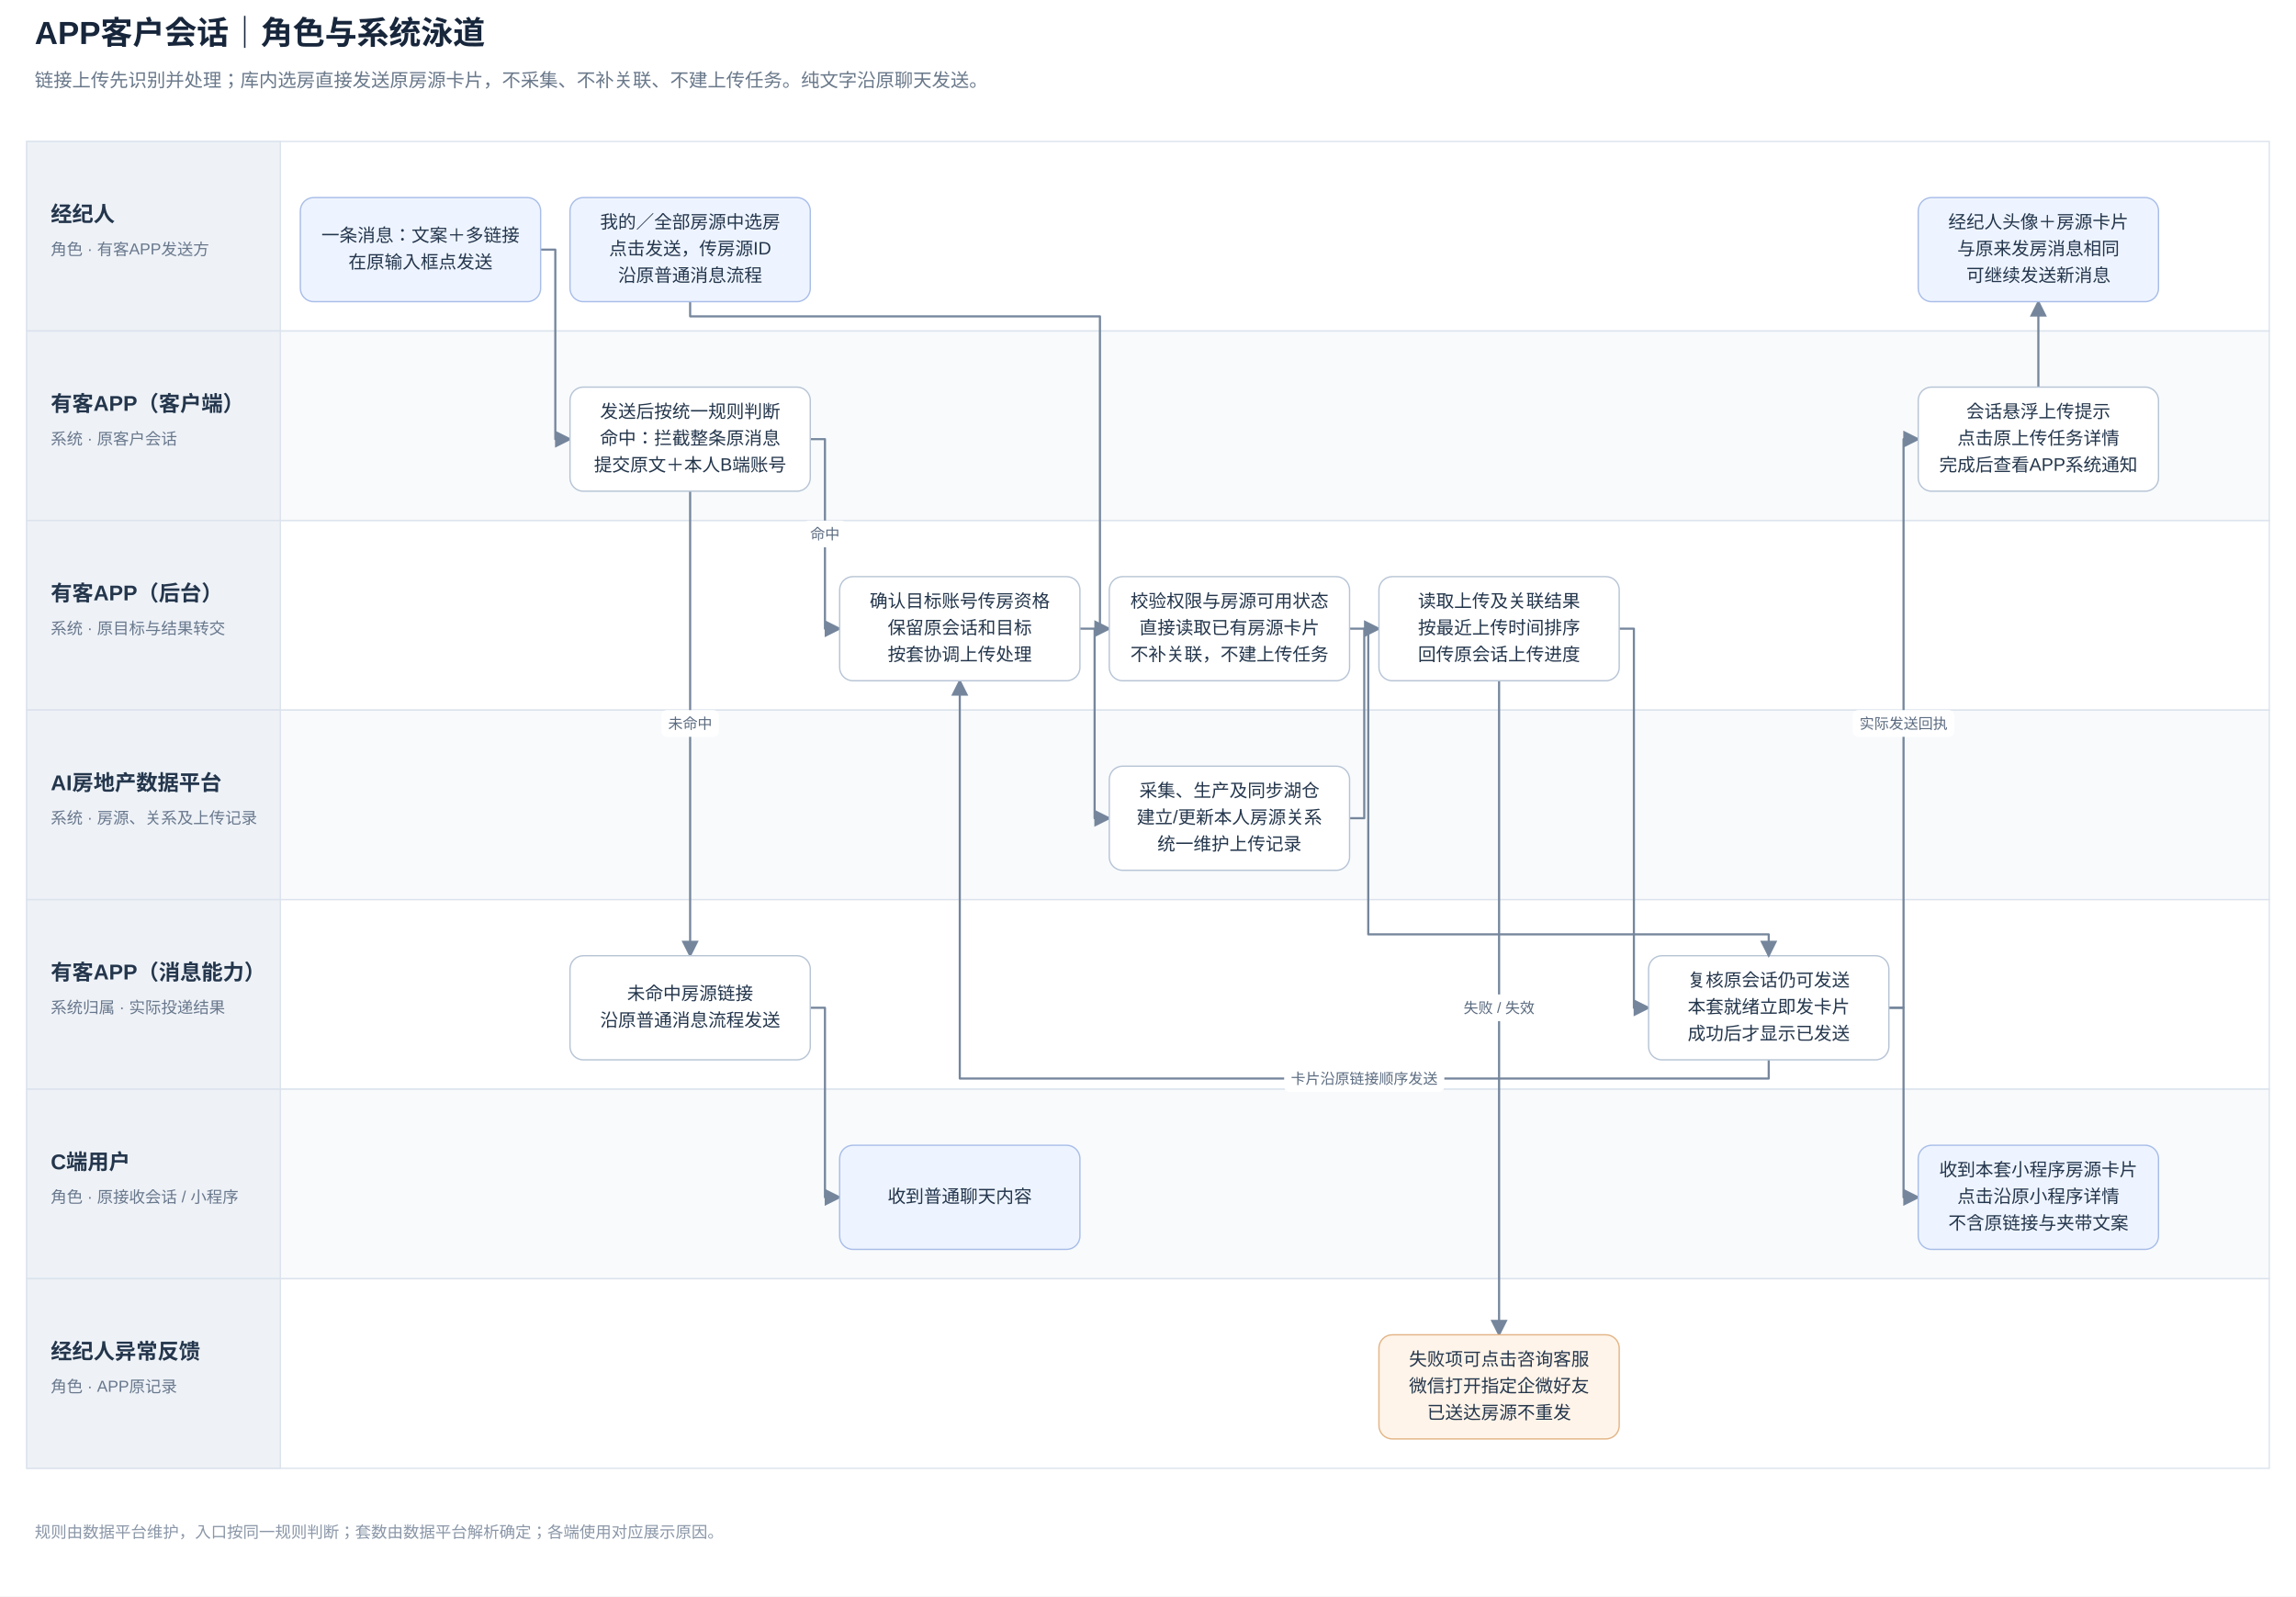
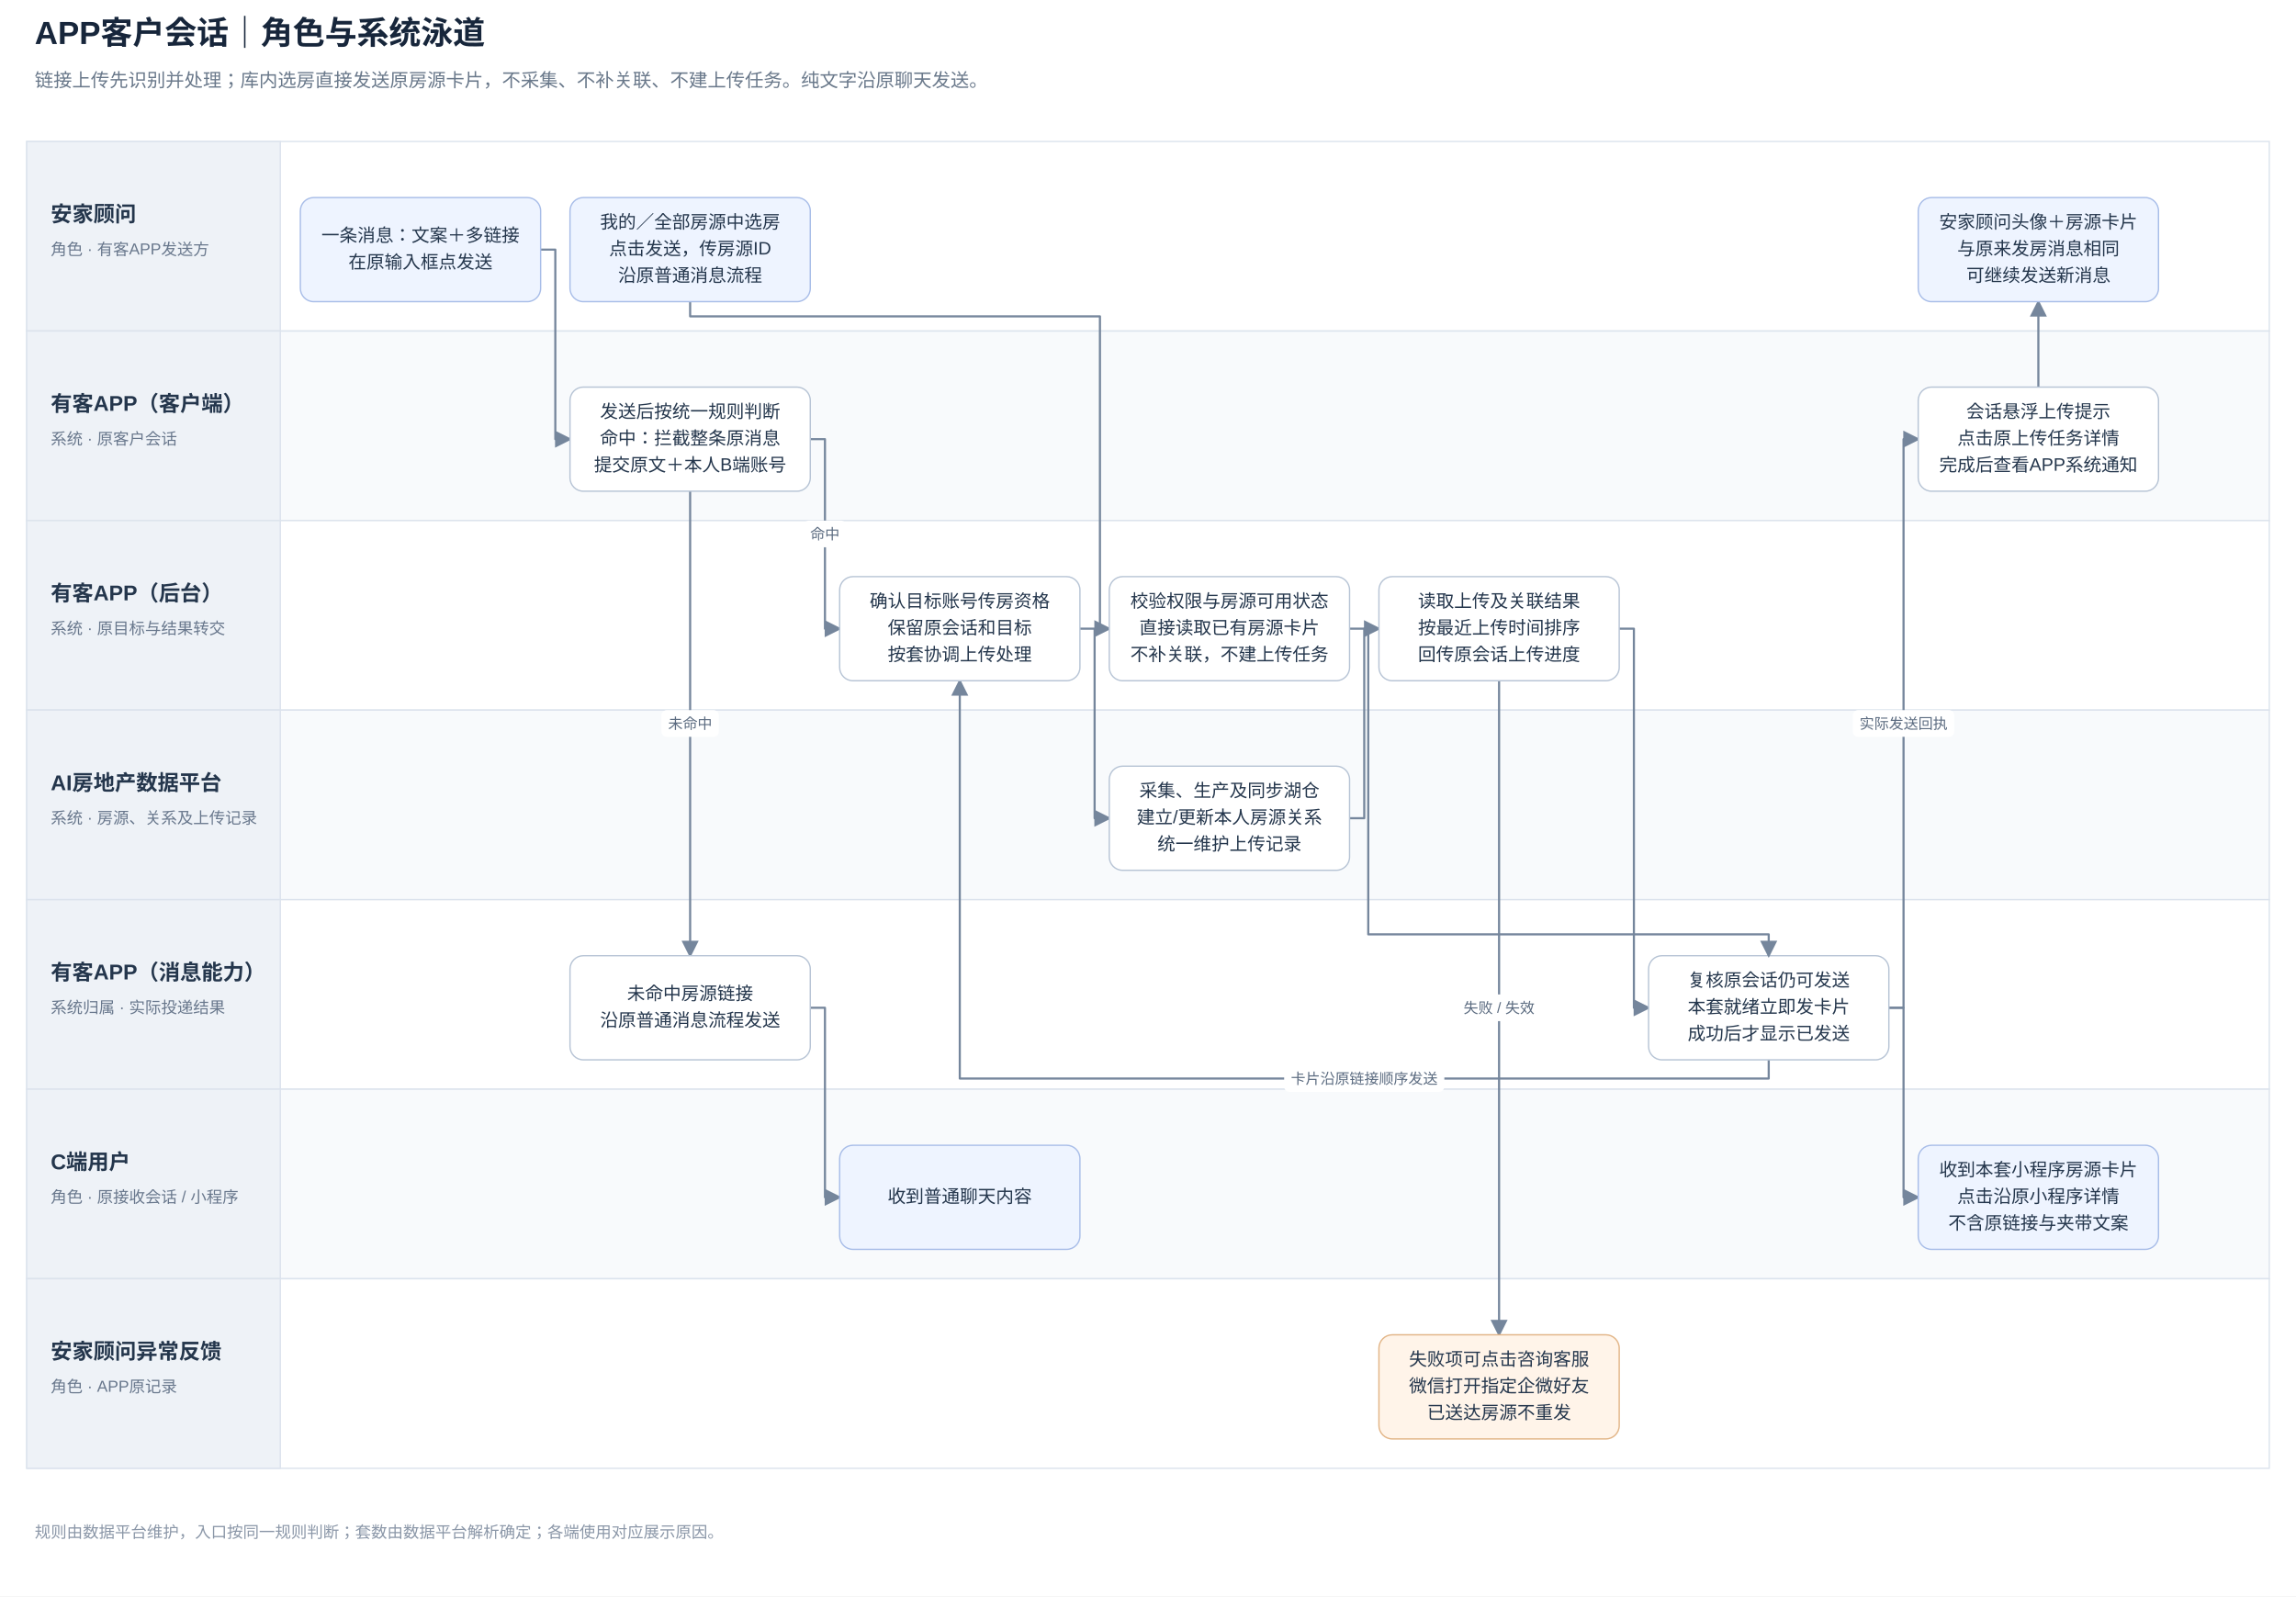
<svg xmlns="http://www.w3.org/2000/svg" style="font-family:PingFang SC,Microsoft YaHei,Arial,sans-serif" width="1720" height="1196" viewBox="0 0 1720 1196">
  <defs>
    <marker id="arrow-app-chat" markerWidth="8" markerHeight="8" refX="7" refY="4" orient="auto">
      <path d="M0,0 L8,4 L0,8 Z" fill="#75869c" />
    </marker>
  </defs>
  <rect width="100%" height="100%" fill="#fff" />
  <text x="26" y="33" font-size="24" font-weight="650" fill="#17263b">APP客户会话｜角色与系统泳道</text>
  <text x="26" y="65" font-size="14" fill="#69788a">链接上传先识别并处理；库内选房直接发送原房源卡片，不采集、不补关联、不建上传任务。纯文字沿原聊天发送。</text>
  <rect x="20" y="106" width="1680" height="142" fill="#ffffff" stroke="#dce3ed" />
  <rect x="20" y="106" width="190" height="142" fill="#eef2f7" stroke="#dce3ed" />
-   <text x="38" y="166" font-size="16" font-weight="650" fill="#24364c">经纪人</text>
+   <text x="38" y="166" font-size="16" font-weight="650" fill="#24364c">安家顾问</text>
  <text x="38" y="191" font-size="12" font-weight="400" fill="#68778c">角色 · 有客APP发送方</text>
  <rect x="20" y="248" width="1680" height="142" fill="#f8fafc" stroke="#dce3ed" />
  <rect x="20" y="248" width="190" height="142" fill="#eef2f7" stroke="#dce3ed" />
  <text x="38" y="308" font-size="16" font-weight="650" fill="#24364c">有客APP（客户端）</text>
  <text x="38" y="333" font-size="12" font-weight="400" fill="#68778c">系统 · 原客户会话</text>
  <rect x="20" y="390" width="1680" height="142" fill="#ffffff" stroke="#dce3ed" />
  <rect x="20" y="390" width="190" height="142" fill="#eef2f7" stroke="#dce3ed" />
  <text x="38" y="450" font-size="16" font-weight="650" fill="#24364c">有客APP（后台）</text>
  <text x="38" y="475" font-size="12" font-weight="400" fill="#68778c">系统 · 原目标与结果转交</text>
  <rect x="20" y="532" width="1680" height="142" fill="#f8fafc" stroke="#dce3ed" />
  <rect x="20" y="532" width="190" height="142" fill="#eef2f7" stroke="#dce3ed" />
  <text x="38" y="592" font-size="16" font-weight="650" fill="#24364c">AI房地产数据平台</text>
  <text x="38" y="617" font-size="12" font-weight="400" fill="#68778c">系统 · 房源、关系及上传记录</text>
  <rect x="20" y="674" width="1680" height="142" fill="#ffffff" stroke="#dce3ed" />
  <rect x="20" y="674" width="190" height="142" fill="#eef2f7" stroke="#dce3ed" />
  <text x="38" y="734" font-size="16" font-weight="650" fill="#24364c">有客APP（消息能力）</text>
  <text x="38" y="759" font-size="12" font-weight="400" fill="#68778c">系统归属 · 实际投递结果</text>
  <rect x="20" y="816" width="1680" height="142" fill="#f8fafc" stroke="#dce3ed" />
  <rect x="20" y="816" width="190" height="142" fill="#eef2f7" stroke="#dce3ed" />
  <text x="38" y="876" font-size="16" font-weight="650" fill="#24364c">C端用户</text>
  <text x="38" y="901" font-size="12" font-weight="400" fill="#68778c">角色 · 原接收会话 / 小程序</text>
  <rect x="20" y="958" width="1680" height="142" fill="#ffffff" stroke="#dce3ed" />
  <rect x="20" y="958" width="190" height="142" fill="#eef2f7" stroke="#dce3ed" />
-   <text x="38" y="1018" font-size="16" font-weight="650" fill="#24364c">经纪人异常反馈</text>
+   <text x="38" y="1018" font-size="16" font-weight="650" fill="#24364c">安家顾问异常反馈</text>
  <text x="38" y="1043" font-size="12" font-weight="400" fill="#68778c">角色 · APP原记录</text>
  <polyline points="405,187 416,187 416,329 427,329" fill="none" stroke="#75869c" stroke-width="1.6" stroke-linejoin="round" marker-end="url(#arrow-app-chat)" />
  <polyline points="607,329 618,329 618,471 629,471" fill="none" stroke="#75869c" stroke-width="1.6" stroke-linejoin="round" marker-end="url(#arrow-app-chat)" />
  <rect x="602" y="390" width="32" height="20" rx="4" fill="#fff" />
  <text x="618" y="404" text-anchor="middle" font-size="11" fill="#5b6b80">命中</text>
  <polyline points="809,471 820,471 820,613 831,613" fill="none" stroke="#75869c" stroke-width="1.6" stroke-linejoin="round" marker-end="url(#arrow-app-chat)" />
  <polyline points="1011,613 1022,613 1022,471 1033,471" fill="none" stroke="#75869c" stroke-width="1.6" stroke-linejoin="round" marker-end="url(#arrow-app-chat)" />
  <polyline points="1213,471 1224,471 1224,755 1235,755" fill="none" stroke="#75869c" stroke-width="1.6" stroke-linejoin="round" marker-end="url(#arrow-app-chat)" />
  <polyline points="1415,755 1426,755 1426,897 1437,897" fill="none" stroke="#75869c" stroke-width="1.6" stroke-linejoin="round" marker-end="url(#arrow-app-chat)" />
  <polyline points="1415,755 1426,755 1426,329 1437,329" fill="none" stroke="#75869c" stroke-width="1.6" stroke-linejoin="round" marker-end="url(#arrow-app-chat)" />
  <rect x="1388" y="532" width="76" height="20" rx="4" fill="#fff" />
  <text x="1426" y="546" text-anchor="middle" font-size="11" fill="#5b6b80">实际发送回执</text>
  <polyline points="1527,290 1527,226" fill="none" stroke="#75869c" stroke-width="1.6" stroke-linejoin="round" marker-end="url(#arrow-app-chat)" />
  <polyline points="517,368 517,716" fill="none" stroke="#75869c" stroke-width="1.6" stroke-linejoin="round" marker-end="url(#arrow-app-chat)" />
  <rect x="495.5" y="532" width="43" height="20" rx="4" fill="#fff" />
  <text x="517" y="546" text-anchor="middle" font-size="11" fill="#5b6b80">未命中</text>
  <polyline points="607,755 618,755 618,897 629,897" fill="none" stroke="#75869c" stroke-width="1.6" stroke-linejoin="round" marker-end="url(#arrow-app-chat)" />
  <polyline points="1123,510 1123,1000" fill="none" stroke="#75869c" stroke-width="1.6" stroke-linejoin="round" marker-end="url(#arrow-app-chat)" />
  <rect x="1079.5" y="745" width="87" height="20" rx="4" fill="#fff" />
  <text x="1123" y="759" text-anchor="middle" font-size="11" fill="#5b6b80">失败 / 失效</text>
  <polyline points="1325,794 1325,808 719,808 719,528 719,510" fill="none" stroke="#75869c" stroke-width="1.6" stroke-linejoin="round" marker-end="url(#arrow-app-chat)" />
  <rect x="962" y="798" width="120" height="20" rx="4" fill="#fff" />
  <text x="1022" y="812" text-anchor="middle" font-size="11" fill="#5b6b80">卡片沿原链接顺序发送</text>
  <rect x="225" y="148" width="180" height="78" rx="10" fill="#eef4ff" stroke="#a8bde8" />
  <text x="315" y="181" text-anchor="middle" font-size="13.5" fill="#24364c">一条消息：文案＋多链接</text>
  <text x="315" y="201" text-anchor="middle" font-size="13.5" fill="#24364c">在原输入框点发送</text>
  <rect x="427" y="290" width="180" height="78" rx="10" fill="#fff" stroke="#b7c4d5" />
  <text x="517" y="313" text-anchor="middle" font-size="13.5" fill="#24364c">发送后按统一规则判断</text>
  <text x="517" y="333" text-anchor="middle" font-size="13.5" fill="#24364c">命中：拦截整条原消息</text>
  <text x="517" y="353" text-anchor="middle" font-size="13.5" fill="#24364c">提交原文＋本人B端账号</text>
  <rect x="629" y="432" width="180" height="78" rx="10" fill="#fff" stroke="#b7c4d5" />
  <text x="719" y="455" text-anchor="middle" font-size="13.5" fill="#24364c">确认目标账号传房资格</text>
  <text x="719" y="475" text-anchor="middle" font-size="13.5" fill="#24364c">保留原会话和目标</text>
  <text x="719" y="495" text-anchor="middle" font-size="13.5" fill="#24364c">按套协调上传处理</text>
  <rect x="831" y="574" width="180" height="78" rx="10" fill="#fff" stroke="#b7c4d5" />
  <text x="921" y="597" text-anchor="middle" font-size="13.5" fill="#24364c">采集、生产及同步湖仓</text>
  <text x="921" y="617" text-anchor="middle" font-size="13.5" fill="#24364c">建立/更新本人房源关系</text>
  <text x="921" y="637" text-anchor="middle" font-size="13.5" fill="#24364c">统一维护上传记录</text>
  <rect x="1033" y="432" width="180" height="78" rx="10" fill="#fff" stroke="#b7c4d5" />
  <text x="1123" y="455" text-anchor="middle" font-size="13.5" fill="#24364c">读取上传及关联结果</text>
  <text x="1123" y="475" text-anchor="middle" font-size="13.5" fill="#24364c">按最近上传时间排序</text>
  <text x="1123" y="495" text-anchor="middle" font-size="13.5" fill="#24364c">回传原会话上传进度</text>
  <rect x="1235" y="716" width="180" height="78" rx="10" fill="#fff" stroke="#b7c4d5" />
  <text x="1325" y="739" text-anchor="middle" font-size="13.5" fill="#24364c">复核原会话仍可发送</text>
  <text x="1325" y="759" text-anchor="middle" font-size="13.5" fill="#24364c">本套就绪立即发卡片</text>
  <text x="1325" y="779" text-anchor="middle" font-size="13.5" fill="#24364c">成功后才显示已发送</text>
  <rect x="1437" y="858" width="180" height="78" rx="10" fill="#eef4ff" stroke="#a8bde8" />
  <text x="1527" y="881" text-anchor="middle" font-size="13.5" fill="#24364c">收到本套小程序房源卡片</text>
  <text x="1527" y="901" text-anchor="middle" font-size="13.5" fill="#24364c">点击沿原小程序详情</text>
  <text x="1527" y="921" text-anchor="middle" font-size="13.5" fill="#24364c">不含原链接与夹带文案</text>
  <rect x="1437" y="290" width="180" height="78" rx="10" fill="#fff" stroke="#b7c4d5" />
  <text x="1527" y="313" text-anchor="middle" font-size="13.5" fill="#24364c">会话悬浮上传提示</text>
  <text x="1527" y="333" text-anchor="middle" font-size="13.5" fill="#24364c">点击原上传任务详情</text>
  <text x="1527" y="353" text-anchor="middle" font-size="13.5" fill="#24364c">完成后查看APP系统通知</text>
  <rect x="1437" y="148" width="180" height="78" rx="10" fill="#eef4ff" stroke="#a8bde8" />
-   <text x="1527" y="171" text-anchor="middle" font-size="13.5" fill="#24364c">经纪人头像＋房源卡片</text>
+   <text x="1527" y="171" text-anchor="middle" font-size="13.5" fill="#24364c">安家顾问头像＋房源卡片</text>
  <text x="1527" y="191" text-anchor="middle" font-size="13.5" fill="#24364c">与原来发房消息相同</text>
  <text x="1527" y="211" text-anchor="middle" font-size="13.5" fill="#24364c">可继续发送新消息</text>
  <rect x="427" y="716" width="180" height="78" rx="10" fill="#fff" stroke="#b7c4d5" />
  <text x="517" y="749" text-anchor="middle" font-size="13.5" fill="#24364c">未命中房源链接</text>
  <text x="517" y="769" text-anchor="middle" font-size="13.5" fill="#24364c">沿原普通消息流程发送</text>
  <rect x="629" y="858" width="180" height="78" rx="10" fill="#eef4ff" stroke="#a8bde8" />
  <text x="719" y="901" text-anchor="middle" font-size="13.5" fill="#24364c">收到普通聊天内容</text>
  <rect x="1033" y="1000" width="180" height="78" rx="10" fill="#fff4e9" stroke="#e2b587" />
  <text x="1123" y="1023" text-anchor="middle" font-size="13.5" fill="#24364c">失败项可点击咨询客服</text>
  <text x="1123" y="1043" text-anchor="middle" font-size="13.5" fill="#24364c">微信打开指定企微好友</text>
  <text x="1123" y="1063" text-anchor="middle" font-size="13.5" fill="#24364c">已送达房源不重发</text>
  <text x="26" y="1152" font-size="12" fill="#8a96a7">规则由数据平台维护，入口按同一规则判断；套数由数据平台解析确定；各端使用对应展示原因。</text>
  <polyline points="517,226 517,237 824,237 824,471 831,471" fill="none" stroke="#75869c" stroke-width="1.6" stroke-linejoin="round" marker-end="url(#arrow-app-chat)" />
  <polyline points="1011,471 1025,471 1025,700 1325,700 1325,716" fill="none" stroke="#75869c" stroke-width="1.6" stroke-linejoin="round" marker-end="url(#arrow-app-chat)" />
  <rect x="427" y="148" width="180" height="78" rx="10" fill="#eef4ff" stroke="#a8bde8" />
  <text x="517" y="171" text-anchor="middle" font-size="13.5" fill="#24364c">我的／全部房源中选房</text>
  <text x="517" y="191" text-anchor="middle" font-size="13.5" fill="#24364c">点击发送，传房源ID</text>
  <text x="517" y="211" text-anchor="middle" font-size="13.5" fill="#24364c">沿原普通消息流程</text>
  <rect x="831" y="432" width="180" height="78" rx="10" fill="#fff" stroke="#b7c4d5" />
  <text x="921" y="455" text-anchor="middle" font-size="13.5" fill="#24364c">校验权限与房源可用状态</text>
  <text x="921" y="475" text-anchor="middle" font-size="13.5" fill="#24364c">直接读取已有房源卡片</text>
  <text x="921" y="495" text-anchor="middle" font-size="13.5" fill="#24364c">不补关联，不建上传任务</text>
</svg>
